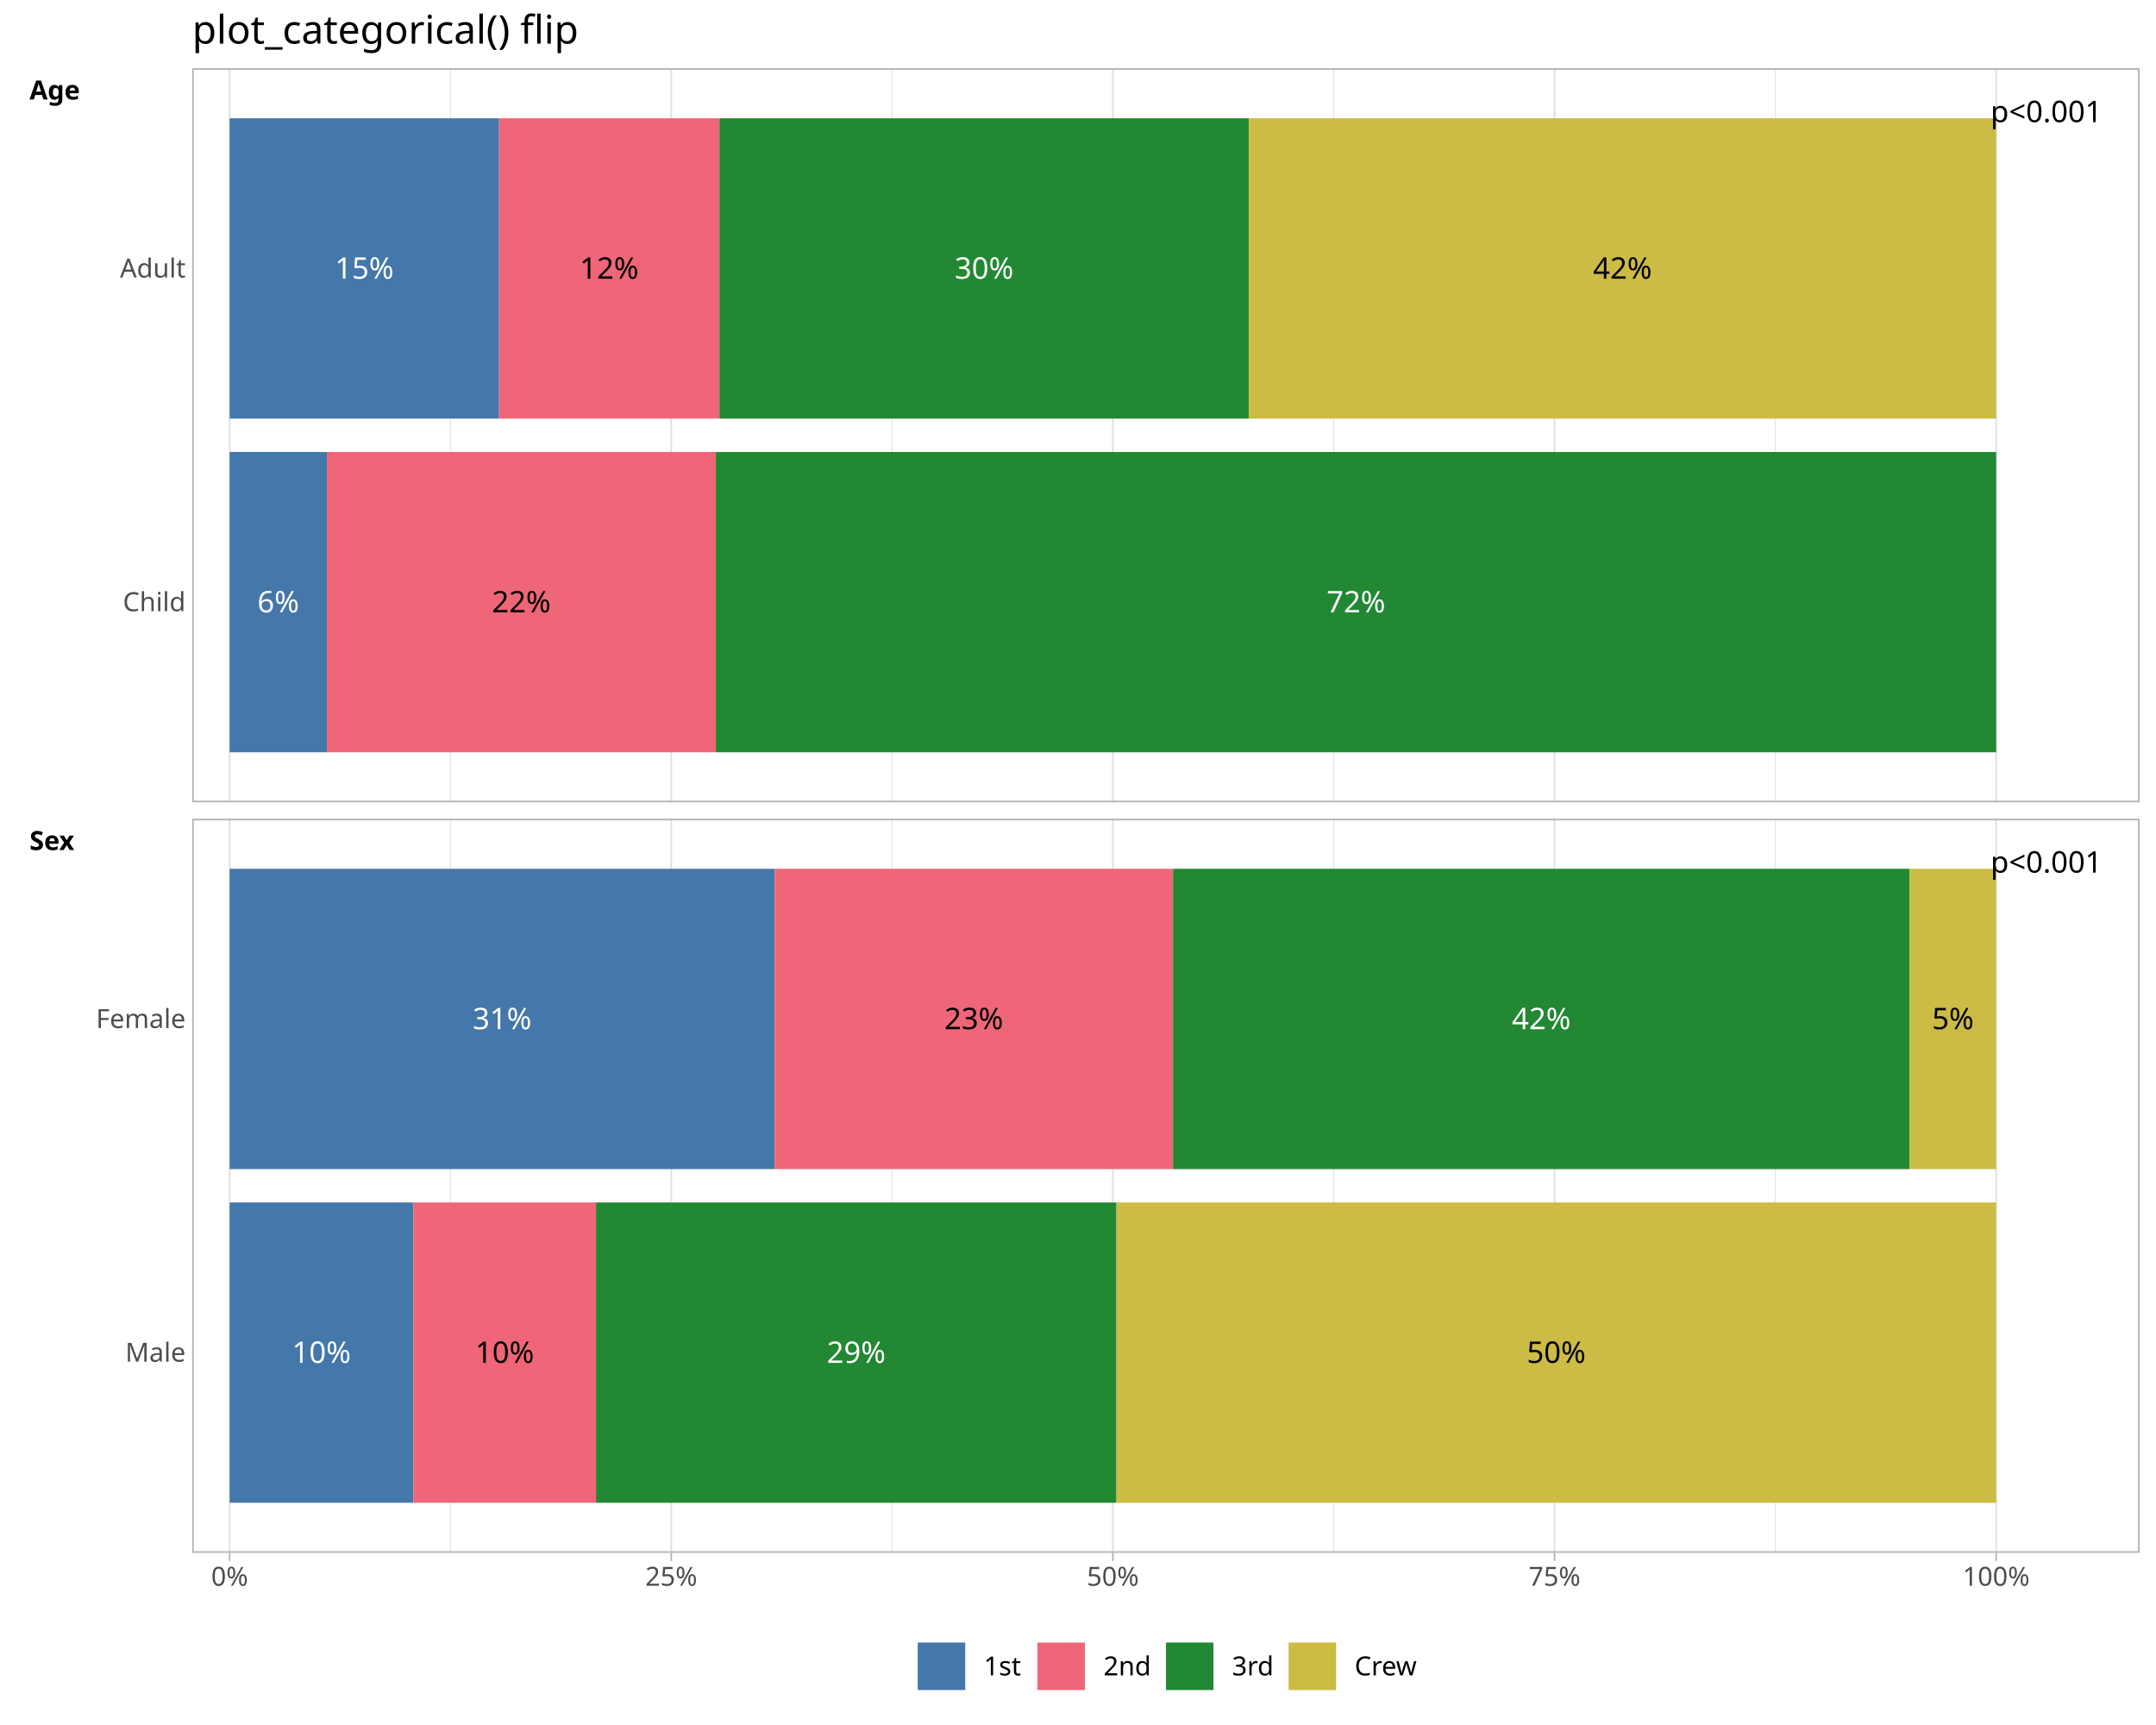
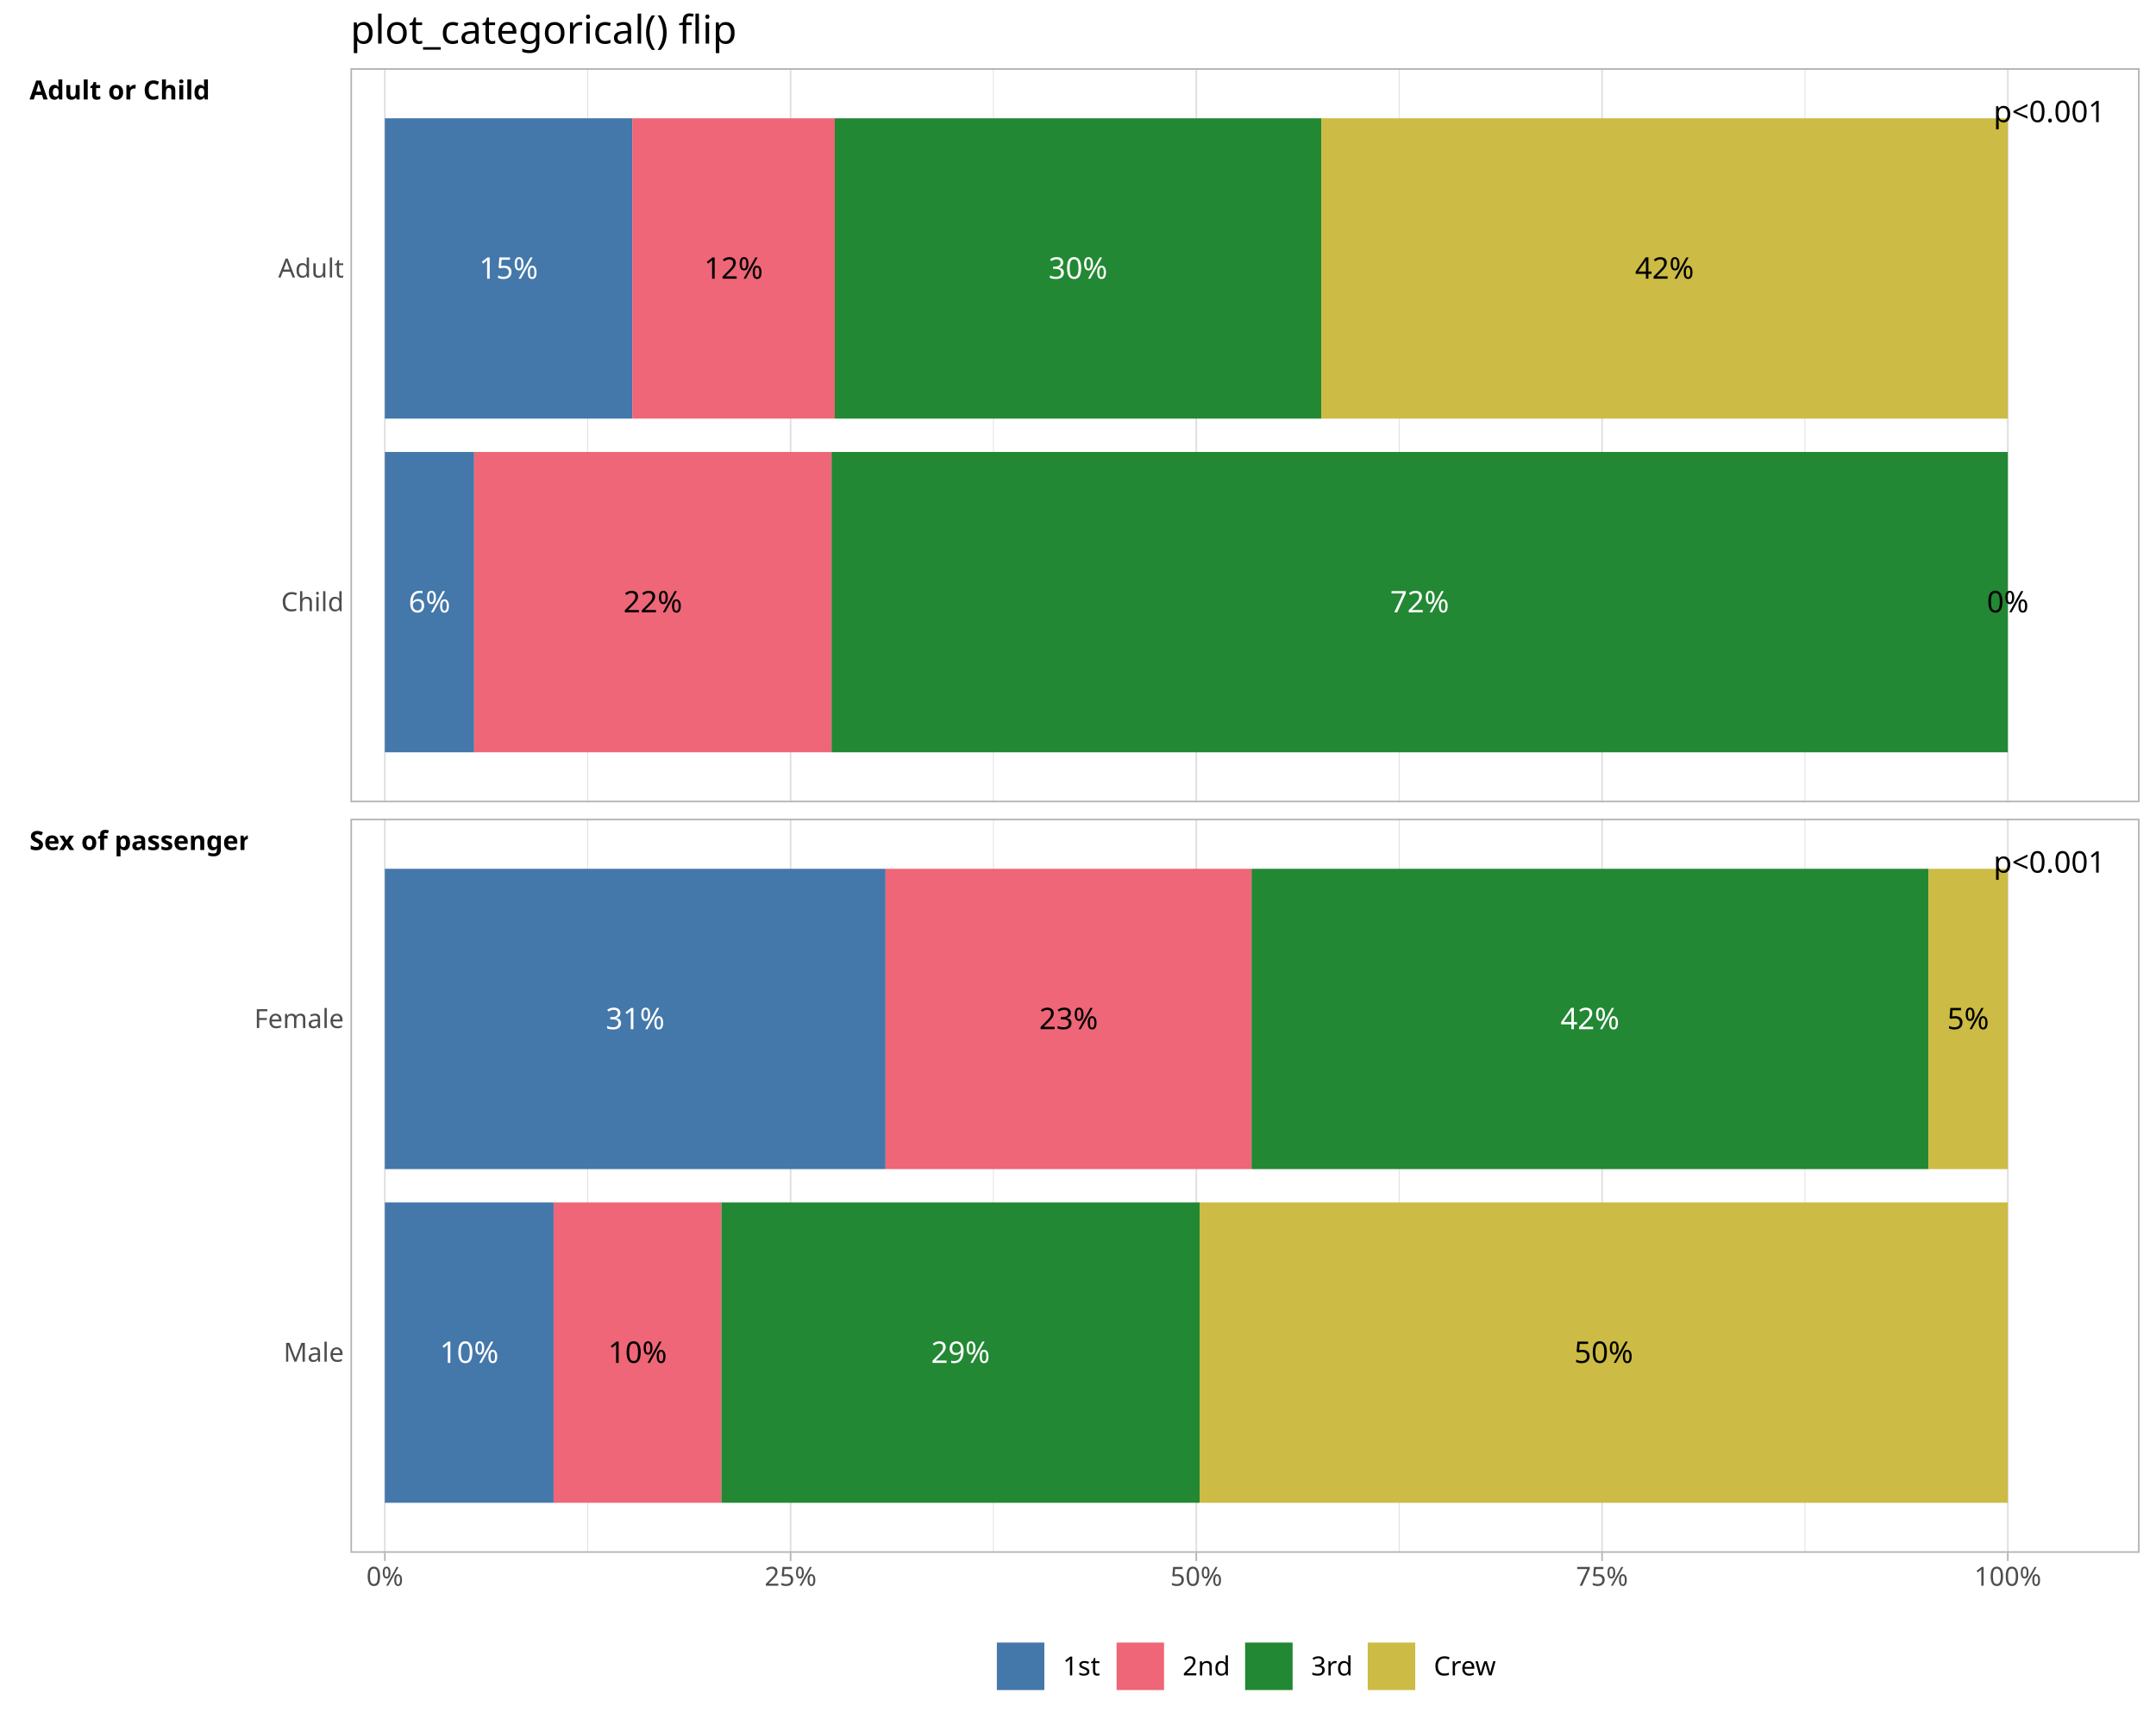
<svg xmlns="http://www.w3.org/2000/svg" class="svglite" data-engine-version="2.0" width="720.00pt" height="576.00pt" viewBox="0 0 720.00 576.00">
  <defs>
    <style type="text/css">
    .svglite line, .svglite polyline, .svglite polygon, .svglite path, .svglite rect, .svglite circle {
      fill: none;
      stroke: #000000;
      stroke-linecap: round;
      stroke-linejoin: round;
      stroke-miterlimit: 10.00;
    }
  </style>
  </defs>
  <rect width="100%" height="100%" style="stroke: none; fill: #FFFFFF;" />
  <defs>
    <clipPath id="cpMC4wMHw3MjAuMDB8MC4wMHw1NzYuMDA=">
      <rect x="0.00" y="0.00" width="720.00" height="576.00" />
    </clipPath>
  </defs>
  <g clip-path="url(#cpMC4wMHw3MjAuMDB8MC4wMHw1NzYuMDA=)">
-     <rect x="0.00" y="0.00" width="720.00" height="576.00" style="stroke-width: 1.07; stroke: #FFFFFF; fill: #FFFFFF;" />
+     <rect x="0" y="0.00" width="720.00" height="576.00" style="stroke-width: 1.07; stroke: #FFFFFF; fill: #FFFFFF;" />
  </g>
  <defs>
-     <clipPath id="cpNjQuMTh8NzE0LjUyfDIyLjc4fDI2Ny45MQ==">
-       <rect x="64.18" y="22.78" width="650.34" height="245.12" />
+     <clipPath id="cpMTE3LjAzfDcxNC41MnwyMi43OHwyNjcuOTE=">
+       <rect x="117.03" y="22.78" width="597.49" height="245.12" />
    </clipPath>
  </defs>
-   <g clip-path="url(#cpNjQuMTh8NzE0LjUyfDIyLjc4fDI2Ny45MQ==)">
-     <rect x="64.18" y="22.78" width="650.34" height="245.12" style="stroke-width: 1.07; stroke: none; fill: #FFFFFF;" />
-     <polyline points="150.43,267.91 150.43,22.78 " style="stroke-width: 0.27; stroke: #DEDEDE; stroke-linecap: butt;" />
-     <polyline points="297.91,267.91 297.91,22.78 " style="stroke-width: 0.27; stroke: #DEDEDE; stroke-linecap: butt;" />
-     <polyline points="445.40,267.91 445.40,22.78 " style="stroke-width: 0.27; stroke: #DEDEDE; stroke-linecap: butt;" />
-     <polyline points="592.88,267.91 592.88,22.78 " style="stroke-width: 0.27; stroke: #DEDEDE; stroke-linecap: butt;" />
-     <polyline points="76.69,267.91 76.69,22.78 " style="stroke-width: 0.53; stroke: #DEDEDE; stroke-linecap: butt;" />
-     <polyline points="224.17,267.91 224.17,22.78 " style="stroke-width: 0.53; stroke: #DEDEDE; stroke-linecap: butt;" />
-     <polyline points="371.65,267.91 371.65,22.78 " style="stroke-width: 0.53; stroke: #DEDEDE; stroke-linecap: butt;" />
-     <polyline points="519.14,267.91 519.14,22.78 " style="stroke-width: 0.53; stroke: #DEDEDE; stroke-linecap: butt;" />
-     <polyline points="666.62,267.91 666.62,22.78 " style="stroke-width: 0.53; stroke: #DEDEDE; stroke-linecap: butt;" />
-     <rect x="76.69" y="39.50" width="89.96" height="100.28" style="stroke-width: 1.07; stroke: none; stroke-linecap: butt; stroke-linejoin: miter; fill: #4477AA;" />
-     <rect x="166.65" y="39.50" width="73.60" height="100.28" style="stroke-width: 1.07; stroke: none; stroke-linecap: butt; stroke-linejoin: miter; fill: #EE6677;" />
-     <rect x="240.25" y="39.50" width="176.81" height="100.28" style="stroke-width: 1.07; stroke: none; stroke-linecap: butt; stroke-linejoin: miter; fill: #228833;" />
-     <rect x="417.06" y="39.50" width="249.56" height="100.28" style="stroke-width: 1.07; stroke: none; stroke-linecap: butt; stroke-linejoin: miter; fill: #CCBB44;" />
-     <rect x="76.69" y="150.92" width="32.47" height="100.28" style="stroke-width: 1.07; stroke: none; stroke-linecap: butt; stroke-linejoin: miter; fill: #4477AA;" />
-     <rect x="109.16" y="150.92" width="129.89" height="100.28" style="stroke-width: 1.07; stroke: none; stroke-linecap: butt; stroke-linejoin: miter; fill: #EE6677;" />
-     <rect x="239.06" y="150.92" width="427.56" height="100.28" style="stroke-width: 1.07; stroke: none; stroke-linecap: butt; stroke-linejoin: miter; fill: #228833;" />
-     <text x="702.01" y="40.78" text-anchor="end" style="font-size: 9.96px; font-family: sans;" textLength="36.28px" lengthAdjust="spacingAndGlyphs">p&lt;0.001</text>
-     <text x="121.67" y="93.06" text-anchor="middle" style="font-size: 9.96px; fill: #FFFFFF; font-family: sans;" textLength="19.93px" lengthAdjust="spacingAndGlyphs">15%</text>
-     <text x="203.45" y="93.06" text-anchor="middle" style="font-size: 9.96px; font-family: sans;" textLength="19.93px" lengthAdjust="spacingAndGlyphs">12%</text>
-     <text x="328.65" y="93.06" text-anchor="middle" style="font-size: 9.96px; fill: #FFFFFF; font-family: sans;" textLength="19.93px" lengthAdjust="spacingAndGlyphs">30%</text>
-     <text x="541.84" y="93.06" text-anchor="middle" style="font-size: 9.96px; font-family: sans;" textLength="19.93px" lengthAdjust="spacingAndGlyphs">42%</text>
-     <text x="92.93" y="204.48" text-anchor="middle" style="font-size: 9.96px; fill: #FFFFFF; font-family: sans;" textLength="14.39px" lengthAdjust="spacingAndGlyphs">6%</text>
-     <text x="174.11" y="204.48" text-anchor="middle" style="font-size: 9.96px; font-family: sans;" textLength="19.93px" lengthAdjust="spacingAndGlyphs">22%</text>
-     <text x="452.84" y="204.48" text-anchor="middle" style="font-size: 9.96px; fill: #FFFFFF; font-family: sans;" textLength="19.93px" lengthAdjust="spacingAndGlyphs">72%</text>
-     <rect x="64.18" y="22.78" width="650.34" height="245.12" style="stroke-width: 1.07; stroke: #B3B3B3;" />
+   <g clip-path="url(#cpMTE3LjAzfDcxNC41MnwyMi43OHwyNjcuOTE=)">
+     <rect x="117.03" y="22.78" width="597.49" height="245.12" style="stroke-width: 1.07; stroke: none; fill: #FFFFFF;" />
+     <polyline points="196.27,267.91 196.27,22.78 " style="stroke-width: 0.27; stroke: #DEDEDE; stroke-linecap: butt;" />
+     <polyline points="331.76,267.91 331.76,22.78 " style="stroke-width: 0.27; stroke: #DEDEDE; stroke-linecap: butt;" />
+     <polyline points="467.26,267.91 467.26,22.78 " style="stroke-width: 0.27; stroke: #DEDEDE; stroke-linecap: butt;" />
+     <polyline points="602.76,267.91 602.76,22.78 " style="stroke-width: 0.27; stroke: #DEDEDE; stroke-linecap: butt;" />
+     <polyline points="128.52,267.91 128.52,22.78 " style="stroke-width: 0.53; stroke: #DEDEDE; stroke-linecap: butt;" />
+     <polyline points="264.02,267.91 264.02,22.78 " style="stroke-width: 0.53; stroke: #DEDEDE; stroke-linecap: butt;" />
+     <polyline points="399.51,267.91 399.51,22.78 " style="stroke-width: 0.53; stroke: #DEDEDE; stroke-linecap: butt;" />
+     <polyline points="535.01,267.91 535.01,22.78 " style="stroke-width: 0.53; stroke: #DEDEDE; stroke-linecap: butt;" />
+     <polyline points="670.51,267.91 670.51,22.78 " style="stroke-width: 0.53; stroke: #DEDEDE; stroke-linecap: butt;" />
+     <rect x="128.52" y="39.50" width="82.65" height="100.28" style="stroke-width: 1.07; stroke: none; stroke-linecap: butt; stroke-linejoin: miter; fill: #4477AA;" />
+     <rect x="211.16" y="39.50" width="67.62" height="100.28" style="stroke-width: 1.07; stroke: none; stroke-linecap: butt; stroke-linejoin: miter; fill: #EE6677;" />
+     <rect x="278.78" y="39.50" width="162.44" height="100.28" style="stroke-width: 1.07; stroke: none; stroke-linecap: butt; stroke-linejoin: miter; fill: #228833;" />
+     <rect x="441.23" y="39.50" width="229.28" height="100.28" style="stroke-width: 1.07; stroke: none; stroke-linecap: butt; stroke-linejoin: miter; fill: #CCBB44;" />
+     <rect x="128.52" y="150.92" width="29.83" height="100.28" style="stroke-width: 1.07; stroke: none; stroke-linecap: butt; stroke-linejoin: miter; fill: #4477AA;" />
+     <rect x="158.35" y="150.92" width="119.34" height="100.28" style="stroke-width: 1.07; stroke: none; stroke-linecap: butt; stroke-linejoin: miter; fill: #EE6677;" />
+     <rect x="277.69" y="150.92" width="392.82" height="100.28" style="stroke-width: 1.07; stroke: none; stroke-linecap: butt; stroke-linejoin: miter; fill: #228833;" />
+     <rect x="670.51" y="150.92" width="0.00" height="100.28" style="stroke-width: 1.07; stroke: none; stroke-linecap: butt; stroke-linejoin: miter; fill: #CCBB44;" />
+     <text x="703.03" y="40.78" text-anchor="end" style="font-size: 9.96px; font-family: sans;" textLength="36.28px" lengthAdjust="spacingAndGlyphs">p&lt;0.001</text>
+     <text x="169.84" y="93.06" text-anchor="middle" style="font-size: 9.96px; fill: #FFFFFF; font-family: sans;" textLength="19.93px" lengthAdjust="spacingAndGlyphs">15%</text>
+     <text x="244.97" y="93.06" text-anchor="middle" style="font-size: 9.96px; font-family: sans;" textLength="19.93px" lengthAdjust="spacingAndGlyphs">12%</text>
+     <text x="360.00" y="93.06" text-anchor="middle" style="font-size: 9.96px; fill: #FFFFFF; font-family: sans;" textLength="19.93px" lengthAdjust="spacingAndGlyphs">30%</text>
+     <text x="555.87" y="93.06" text-anchor="middle" style="font-size: 9.96px; font-family: sans;" textLength="19.93px" lengthAdjust="spacingAndGlyphs">42%</text>
+     <text x="143.43" y="204.48" text-anchor="middle" style="font-size: 9.96px; fill: #FFFFFF; font-family: sans;" textLength="14.39px" lengthAdjust="spacingAndGlyphs">6%</text>
+     <text x="218.02" y="204.48" text-anchor="middle" style="font-size: 9.96px; font-family: sans;" textLength="19.93px" lengthAdjust="spacingAndGlyphs">22%</text>
+     <text x="474.10" y="204.48" text-anchor="middle" style="font-size: 9.96px; fill: #FFFFFF; font-family: sans;" textLength="19.93px" lengthAdjust="spacingAndGlyphs">72%</text>
+     <text x="670.51" y="204.48" text-anchor="middle" style="font-size: 9.96px; font-family: sans;" textLength="14.39px" lengthAdjust="spacingAndGlyphs">0%</text>
+     <rect x="117.03" y="22.78" width="597.49" height="245.12" style="stroke-width: 1.07; stroke: #B3B3B3;" />
  </g>
  <g clip-path="url(#cpMC4wMHw3MjAuMDB8MC4wMHw1NzYuMDA=)">
</g>
  <defs>
-     <clipPath id="cpNjQuMTh8NzE0LjUyfDI3My4zOXw1MTguNTE=">
-       <rect x="64.18" y="273.39" width="650.34" height="245.12" />
+     <clipPath id="cpMTE3LjAzfDcxNC41MnwyNzMuMzl8NTE4LjUx">
+       <rect x="117.03" y="273.39" width="597.49" height="245.12" />
    </clipPath>
  </defs>
-   <g clip-path="url(#cpNjQuMTh8NzE0LjUyfDI3My4zOXw1MTguNTE=)">
-     <rect x="64.18" y="273.39" width="650.34" height="245.12" style="stroke-width: 1.07; stroke: none; fill: #FFFFFF;" />
-     <polyline points="150.43,518.51 150.43,273.39 " style="stroke-width: 0.27; stroke: #DEDEDE; stroke-linecap: butt;" />
-     <polyline points="297.91,518.51 297.91,273.39 " style="stroke-width: 0.27; stroke: #DEDEDE; stroke-linecap: butt;" />
-     <polyline points="445.40,518.51 445.40,273.39 " style="stroke-width: 0.27; stroke: #DEDEDE; stroke-linecap: butt;" />
-     <polyline points="592.88,518.51 592.88,273.39 " style="stroke-width: 0.27; stroke: #DEDEDE; stroke-linecap: butt;" />
-     <polyline points="76.69,518.51 76.69,273.39 " style="stroke-width: 0.53; stroke: #DEDEDE; stroke-linecap: butt;" />
-     <polyline points="224.17,518.51 224.17,273.39 " style="stroke-width: 0.53; stroke: #DEDEDE; stroke-linecap: butt;" />
-     <polyline points="371.65,518.51 371.65,273.39 " style="stroke-width: 0.53; stroke: #DEDEDE; stroke-linecap: butt;" />
-     <polyline points="519.14,518.51 519.14,273.39 " style="stroke-width: 0.53; stroke: #DEDEDE; stroke-linecap: butt;" />
-     <polyline points="666.62,518.51 666.62,273.39 " style="stroke-width: 0.53; stroke: #DEDEDE; stroke-linecap: butt;" />
-     <rect x="76.69" y="290.10" width="182.00" height="100.28" style="stroke-width: 1.07; stroke: none; stroke-linecap: butt; stroke-linejoin: miter; fill: #4477AA;" />
-     <rect x="258.69" y="290.10" width="133.05" height="100.28" style="stroke-width: 1.07; stroke: none; stroke-linecap: butt; stroke-linejoin: miter; fill: #EE6677;" />
-     <rect x="391.74" y="290.10" width="246.01" height="100.28" style="stroke-width: 1.07; stroke: none; stroke-linecap: butt; stroke-linejoin: miter; fill: #228833;" />
-     <rect x="637.75" y="290.10" width="28.87" height="100.28" style="stroke-width: 1.07; stroke: none; stroke-linecap: butt; stroke-linejoin: miter; fill: #CCBB44;" />
-     <rect x="76.69" y="401.52" width="61.34" height="100.28" style="stroke-width: 1.07; stroke: none; stroke-linecap: butt; stroke-linejoin: miter; fill: #4477AA;" />
-     <rect x="138.04" y="401.52" width="61.00" height="100.28" style="stroke-width: 1.07; stroke: none; stroke-linecap: butt; stroke-linejoin: miter; fill: #EE6677;" />
-     <rect x="199.04" y="401.52" width="173.81" height="100.28" style="stroke-width: 1.07; stroke: none; stroke-linecap: butt; stroke-linejoin: miter; fill: #228833;" />
-     <rect x="372.85" y="401.52" width="293.77" height="100.28" style="stroke-width: 1.07; stroke: none; stroke-linecap: butt; stroke-linejoin: miter; fill: #CCBB44;" />
-     <text x="702.01" y="291.38" text-anchor="end" style="font-size: 9.96px; font-family: sans;" textLength="36.28px" lengthAdjust="spacingAndGlyphs">p&lt;0.001</text>
-     <text x="167.69" y="343.66" text-anchor="middle" style="font-size: 9.96px; fill: #FFFFFF; font-family: sans;" textLength="19.93px" lengthAdjust="spacingAndGlyphs">31%</text>
-     <text x="325.21" y="343.66" text-anchor="middle" style="font-size: 9.96px; font-family: sans;" textLength="19.93px" lengthAdjust="spacingAndGlyphs">23%</text>
-     <text x="514.74" y="343.66" text-anchor="middle" style="font-size: 9.96px; fill: #FFFFFF; font-family: sans;" textLength="19.93px" lengthAdjust="spacingAndGlyphs">42%</text>
-     <text x="652.18" y="343.66" text-anchor="middle" style="font-size: 9.96px; font-family: sans;" textLength="14.39px" lengthAdjust="spacingAndGlyphs">5%</text>
-     <text x="107.36" y="455.08" text-anchor="middle" style="font-size: 9.96px; fill: #FFFFFF; font-family: sans;" textLength="19.93px" lengthAdjust="spacingAndGlyphs">10%</text>
-     <text x="168.54" y="455.08" text-anchor="middle" style="font-size: 9.96px; font-family: sans;" textLength="19.93px" lengthAdjust="spacingAndGlyphs">10%</text>
-     <text x="285.94" y="455.08" text-anchor="middle" style="font-size: 9.96px; fill: #FFFFFF; font-family: sans;" textLength="19.93px" lengthAdjust="spacingAndGlyphs">29%</text>
-     <text x="519.73" y="455.08" text-anchor="middle" style="font-size: 9.96px; font-family: sans;" textLength="19.93px" lengthAdjust="spacingAndGlyphs">50%</text>
-     <rect x="64.18" y="273.39" width="650.34" height="245.12" style="stroke-width: 1.07; stroke: #B3B3B3;" />
+   <g clip-path="url(#cpMTE3LjAzfDcxNC41MnwyNzMuMzl8NTE4LjUx)">
+     <rect x="117.03" y="273.39" width="597.49" height="245.12" style="stroke-width: 1.07; stroke: none; fill: #FFFFFF;" />
+     <polyline points="196.27,518.51 196.27,273.39 " style="stroke-width: 0.27; stroke: #DEDEDE; stroke-linecap: butt;" />
+     <polyline points="331.76,518.51 331.76,273.39 " style="stroke-width: 0.27; stroke: #DEDEDE; stroke-linecap: butt;" />
+     <polyline points="467.26,518.51 467.26,273.39 " style="stroke-width: 0.27; stroke: #DEDEDE; stroke-linecap: butt;" />
+     <polyline points="602.76,518.51 602.76,273.39 " style="stroke-width: 0.27; stroke: #DEDEDE; stroke-linecap: butt;" />
+     <polyline points="128.52,518.51 128.52,273.39 " style="stroke-width: 0.53; stroke: #DEDEDE; stroke-linecap: butt;" />
+     <polyline points="264.02,518.51 264.02,273.39 " style="stroke-width: 0.53; stroke: #DEDEDE; stroke-linecap: butt;" />
+     <polyline points="399.51,518.51 399.51,273.39 " style="stroke-width: 0.53; stroke: #DEDEDE; stroke-linecap: butt;" />
+     <polyline points="535.01,518.51 535.01,273.39 " style="stroke-width: 0.53; stroke: #DEDEDE; stroke-linecap: butt;" />
+     <polyline points="670.51,518.51 670.51,273.39 " style="stroke-width: 0.53; stroke: #DEDEDE; stroke-linecap: butt;" />
+     <rect x="128.52" y="290.10" width="167.21" height="100.28" style="stroke-width: 1.07; stroke: none; stroke-linecap: butt; stroke-linejoin: miter; fill: #4477AA;" />
+     <rect x="295.73" y="290.10" width="122.24" height="100.28" style="stroke-width: 1.07; stroke: none; stroke-linecap: butt; stroke-linejoin: miter; fill: #EE6677;" />
+     <rect x="417.96" y="290.10" width="226.02" height="100.28" style="stroke-width: 1.07; stroke: none; stroke-linecap: butt; stroke-linejoin: miter; fill: #228833;" />
+     <rect x="643.99" y="290.10" width="26.52" height="100.28" style="stroke-width: 1.07; stroke: none; stroke-linecap: butt; stroke-linejoin: miter; fill: #CCBB44;" />
+     <rect x="128.52" y="401.52" width="56.36" height="100.28" style="stroke-width: 1.07; stroke: none; stroke-linecap: butt; stroke-linejoin: miter; fill: #4477AA;" />
+     <rect x="184.88" y="401.52" width="56.05" height="100.28" style="stroke-width: 1.07; stroke: none; stroke-linecap: butt; stroke-linejoin: miter; fill: #EE6677;" />
+     <rect x="240.92" y="401.52" width="159.69" height="100.28" style="stroke-width: 1.07; stroke: none; stroke-linecap: butt; stroke-linejoin: miter; fill: #228833;" />
+     <rect x="400.61" y="401.52" width="269.90" height="100.28" style="stroke-width: 1.07; stroke: none; stroke-linecap: butt; stroke-linejoin: miter; fill: #CCBB44;" />
+     <text x="703.03" y="291.38" text-anchor="end" style="font-size: 9.96px; font-family: sans;" textLength="36.28px" lengthAdjust="spacingAndGlyphs">p&lt;0.001</text>
+     <text x="212.12" y="343.66" text-anchor="middle" style="font-size: 9.96px; fill: #FFFFFF; font-family: sans;" textLength="19.93px" lengthAdjust="spacingAndGlyphs">31%</text>
+     <text x="356.85" y="343.66" text-anchor="middle" style="font-size: 9.96px; font-family: sans;" textLength="19.93px" lengthAdjust="spacingAndGlyphs">23%</text>
+     <text x="530.98" y="343.66" text-anchor="middle" style="font-size: 9.96px; fill: #FFFFFF; font-family: sans;" textLength="19.93px" lengthAdjust="spacingAndGlyphs">42%</text>
+     <text x="657.25" y="343.66" text-anchor="middle" style="font-size: 9.96px; font-family: sans;" textLength="14.39px" lengthAdjust="spacingAndGlyphs">5%</text>
+     <text x="156.70" y="455.08" text-anchor="middle" style="font-size: 9.96px; fill: #FFFFFF; font-family: sans;" textLength="19.93px" lengthAdjust="spacingAndGlyphs">10%</text>
+     <text x="212.90" y="455.08" text-anchor="middle" style="font-size: 9.96px; font-family: sans;" textLength="19.93px" lengthAdjust="spacingAndGlyphs">10%</text>
+     <text x="320.77" y="455.08" text-anchor="middle" style="font-size: 9.96px; fill: #FFFFFF; font-family: sans;" textLength="19.93px" lengthAdjust="spacingAndGlyphs">29%</text>
+     <text x="535.56" y="455.08" text-anchor="middle" style="font-size: 9.96px; font-family: sans;" textLength="19.93px" lengthAdjust="spacingAndGlyphs">50%</text>
+     <rect x="117.03" y="273.39" width="597.49" height="245.12" style="stroke-width: 1.07; stroke: #B3B3B3;" />
  </g>
  <g clip-path="url(#cpMC4wMHw3MjAuMDB8MC4wMHw1NzYuMDA=)">
</g>
  <defs>
-     <clipPath id="cpNS40OHwyOS45MXwyMi43OHwyNjcuOTE=">
-       <rect x="5.48" y="22.78" width="24.43" height="245.12" />
+     <clipPath id="cpNS40OHw4Mi43NXwyMi43OHwyNjcuOTE=">
+       <rect x="5.48" y="22.78" width="77.27" height="245.12" />
    </clipPath>
  </defs>
-   <g clip-path="url(#cpNS40OHwyOS45MXwyMi43OHwyNjcuOTE=)">
-     <text x="9.86" y="33.22" style="font-size: 8.80px; font-weight: bold; font-family: sans;" textLength="15.66px" lengthAdjust="spacingAndGlyphs">Age</text>
+   <g clip-path="url(#cpNS40OHw4Mi43NXwyMi43OHwyNjcuOTE=)">
+     <text x="9.86" y="33.22" style="font-size: 8.80px; font-weight: bold; font-family: sans;" textLength="52.83px" lengthAdjust="spacingAndGlyphs">Adult or Child</text>
  </g>
  <g clip-path="url(#cpMC4wMHw3MjAuMDB8MC4wMHw1NzYuMDA=)">
</g>
  <defs>
-     <clipPath id="cpNS40OHwyOS45MXwyNzMuMzl8NTE4LjUx">
-       <rect x="5.48" y="273.39" width="24.43" height="245.12" />
+     <clipPath id="cpNS40OHw4Mi43NXwyNzMuMzl8NTE4LjUx">
+       <rect x="5.48" y="273.39" width="77.27" height="245.12" />
    </clipPath>
  </defs>
-   <g clip-path="url(#cpNS40OHwyOS45MXwyNzMuMzl8NTE4LjUx)">
-     <text x="9.86" y="283.83" style="font-size: 8.80px; font-weight: bold; font-family: sans;" textLength="15.17px" lengthAdjust="spacingAndGlyphs">Sex</text>
+   <g clip-path="url(#cpNS40OHw4Mi43NXwyNzMuMzl8NTE4LjUx)">
+     <text x="9.86" y="283.83" style="font-size: 8.80px; font-weight: bold; font-family: sans;" textLength="68.50px" lengthAdjust="spacingAndGlyphs">Sex of passenger</text>
  </g>
  <g clip-path="url(#cpMC4wMHw3MjAuMDB8MC4wMHw1NzYuMDA=)">
-     <polyline points="76.69,521.25 76.69,518.51 " style="stroke-width: 0.53; stroke: #B3B3B3; stroke-linecap: butt;" />
-     <polyline points="224.17,521.25 224.17,518.51 " style="stroke-width: 0.53; stroke: #B3B3B3; stroke-linecap: butt;" />
-     <polyline points="371.65,521.25 371.65,518.51 " style="stroke-width: 0.53; stroke: #B3B3B3; stroke-linecap: butt;" />
-     <polyline points="519.14,521.25 519.14,518.51 " style="stroke-width: 0.53; stroke: #B3B3B3; stroke-linecap: butt;" />
-     <polyline points="666.62,521.25 666.62,518.51 " style="stroke-width: 0.53; stroke: #B3B3B3; stroke-linecap: butt;" />
-     <text x="76.69" y="529.50" text-anchor="middle" style="font-size: 8.80px; fill: #4D4D4D; font-family: sans;" textLength="12.72px" lengthAdjust="spacingAndGlyphs">0%</text>
-     <text x="224.17" y="529.50" text-anchor="middle" style="font-size: 8.80px; fill: #4D4D4D; font-family: sans;" textLength="17.61px" lengthAdjust="spacingAndGlyphs">25%</text>
-     <text x="371.65" y="529.50" text-anchor="middle" style="font-size: 8.80px; fill: #4D4D4D; font-family: sans;" textLength="17.61px" lengthAdjust="spacingAndGlyphs">50%</text>
-     <text x="519.14" y="529.50" text-anchor="middle" style="font-size: 8.80px; fill: #4D4D4D; font-family: sans;" textLength="17.61px" lengthAdjust="spacingAndGlyphs">75%</text>
-     <text x="666.62" y="529.50" text-anchor="middle" style="font-size: 8.80px; fill: #4D4D4D; font-family: sans;" textLength="22.51px" lengthAdjust="spacingAndGlyphs">100%</text>
-     <text x="61.99" y="204.08" text-anchor="end" style="font-size: 8.80px; fill: #4D4D4D; font-family: sans;" textLength="20.05px" lengthAdjust="spacingAndGlyphs">Child</text>
-     <text x="61.99" y="92.66" text-anchor="end" style="font-size: 8.80px; fill: #4D4D4D; font-family: sans;" textLength="20.06px" lengthAdjust="spacingAndGlyphs">Adult</text>
-     <text x="61.99" y="454.68" text-anchor="end" style="font-size: 8.80px; fill: #4D4D4D; font-family: sans;" textLength="19.08px" lengthAdjust="spacingAndGlyphs">Male</text>
-     <text x="61.99" y="343.27" text-anchor="end" style="font-size: 8.80px; fill: #4D4D4D; font-family: sans;" textLength="29.35px" lengthAdjust="spacingAndGlyphs">Female</text>
-     <rect x="300.29" y="542.28" width="178.12" height="28.24" style="stroke-width: 1.07; stroke: none; fill: #FFFFFF;" />
-     <rect x="305.77" y="547.76" width="17.28" height="17.28" style="stroke-width: 1.07; stroke: none; fill: #FFFFFF;" />
-     <rect x="306.48" y="548.47" width="15.86" height="15.86" style="stroke-width: 1.07; stroke: none; stroke-linecap: butt; stroke-linejoin: miter; fill: #4477AA;" />
-     <rect x="345.75" y="547.76" width="17.28" height="17.28" style="stroke-width: 1.07; stroke: none; fill: #FFFFFF;" />
-     <rect x="346.46" y="548.47" width="15.86" height="15.86" style="stroke-width: 1.07; stroke: none; stroke-linecap: butt; stroke-linejoin: miter; fill: #EE6677;" />
-     <rect x="388.68" y="547.76" width="17.28" height="17.28" style="stroke-width: 1.07; stroke: none; fill: #FFFFFF;" />
-     <rect x="389.38" y="548.47" width="15.86" height="15.86" style="stroke-width: 1.07; stroke: none; stroke-linecap: butt; stroke-linejoin: miter; fill: #228833;" />
-     <rect x="429.63" y="547.76" width="17.28" height="17.28" style="stroke-width: 1.07; stroke: none; fill: #FFFFFF;" />
-     <rect x="430.34" y="548.47" width="15.86" height="15.86" style="stroke-width: 1.07; stroke: none; stroke-linecap: butt; stroke-linejoin: miter; fill: #CCBB44;" />
-     <text x="328.53" y="559.43" style="font-size: 8.80px; font-family: sans;" textLength="11.74px" lengthAdjust="spacingAndGlyphs">1st</text>
-     <text x="368.51" y="559.43" style="font-size: 8.80px; font-family: sans;" textLength="14.68px" lengthAdjust="spacingAndGlyphs">2nd</text>
-     <text x="411.44" y="559.43" style="font-size: 8.80px; font-family: sans;" textLength="12.72px" lengthAdjust="spacingAndGlyphs">3rd</text>
-     <text x="452.39" y="559.43" style="font-size: 8.80px; font-family: sans;" textLength="20.54px" lengthAdjust="spacingAndGlyphs">Crew</text>
-     <text x="64.18" y="14.56" style="font-size: 13.20px; font-family: sans;" textLength="121.79px" lengthAdjust="spacingAndGlyphs">plot_categorical() flip</text>
+     <polyline points="128.52,521.25 128.52,518.51 " style="stroke-width: 0.53; stroke: #B3B3B3; stroke-linecap: butt;" />
+     <polyline points="264.02,521.25 264.02,518.51 " style="stroke-width: 0.53; stroke: #B3B3B3; stroke-linecap: butt;" />
+     <polyline points="399.51,521.25 399.51,518.51 " style="stroke-width: 0.53; stroke: #B3B3B3; stroke-linecap: butt;" />
+     <polyline points="535.01,521.25 535.01,518.51 " style="stroke-width: 0.53; stroke: #B3B3B3; stroke-linecap: butt;" />
+     <polyline points="670.51,521.25 670.51,518.51 " style="stroke-width: 0.53; stroke: #B3B3B3; stroke-linecap: butt;" />
+     <text x="128.52" y="529.50" text-anchor="middle" style="font-size: 8.80px; fill: #4D4D4D; font-family: sans;" textLength="12.72px" lengthAdjust="spacingAndGlyphs">0%</text>
+     <text x="264.02" y="529.50" text-anchor="middle" style="font-size: 8.80px; fill: #4D4D4D; font-family: sans;" textLength="17.61px" lengthAdjust="spacingAndGlyphs">25%</text>
+     <text x="399.51" y="529.50" text-anchor="middle" style="font-size: 8.80px; fill: #4D4D4D; font-family: sans;" textLength="17.61px" lengthAdjust="spacingAndGlyphs">50%</text>
+     <text x="535.01" y="529.50" text-anchor="middle" style="font-size: 8.80px; fill: #4D4D4D; font-family: sans;" textLength="17.61px" lengthAdjust="spacingAndGlyphs">75%</text>
+     <text x="670.51" y="529.50" text-anchor="middle" style="font-size: 8.80px; fill: #4D4D4D; font-family: sans;" textLength="22.51px" lengthAdjust="spacingAndGlyphs">100%</text>
+     <text x="114.84" y="204.08" text-anchor="end" style="font-size: 8.80px; fill: #4D4D4D; font-family: sans;" textLength="20.05px" lengthAdjust="spacingAndGlyphs">Child</text>
+     <text x="114.84" y="92.66" text-anchor="end" style="font-size: 8.80px; fill: #4D4D4D; font-family: sans;" textLength="20.06px" lengthAdjust="spacingAndGlyphs">Adult</text>
+     <text x="114.84" y="454.68" text-anchor="end" style="font-size: 8.80px; fill: #4D4D4D; font-family: sans;" textLength="19.08px" lengthAdjust="spacingAndGlyphs">Male</text>
+     <text x="114.84" y="343.27" text-anchor="end" style="font-size: 8.80px; fill: #4D4D4D; font-family: sans;" textLength="29.35px" lengthAdjust="spacingAndGlyphs">Female</text>
+     <rect x="326.71" y="542.28" width="178.12" height="28.24" style="stroke-width: 1.07; stroke: none; fill: #FFFFFF;" />
+     <rect x="332.19" y="547.76" width="17.28" height="17.28" style="stroke-width: 1.07; stroke: none; fill: #FFFFFF;" />
+     <rect x="332.90" y="548.47" width="15.86" height="15.86" style="stroke-width: 1.07; stroke: none; stroke-linecap: butt; stroke-linejoin: miter; fill: #4477AA;" />
+     <rect x="372.17" y="547.76" width="17.28" height="17.28" style="stroke-width: 1.07; stroke: none; fill: #FFFFFF;" />
+     <rect x="372.88" y="548.47" width="15.86" height="15.86" style="stroke-width: 1.07; stroke: none; stroke-linecap: butt; stroke-linejoin: miter; fill: #EE6677;" />
+     <rect x="415.10" y="547.76" width="17.28" height="17.28" style="stroke-width: 1.07; stroke: none; fill: #FFFFFF;" />
+     <rect x="415.81" y="548.47" width="15.86" height="15.86" style="stroke-width: 1.07; stroke: none; stroke-linecap: butt; stroke-linejoin: miter; fill: #228833;" />
+     <rect x="456.06" y="547.76" width="17.28" height="17.28" style="stroke-width: 1.07; stroke: none; fill: #FFFFFF;" />
+     <rect x="456.76" y="548.47" width="15.86" height="15.86" style="stroke-width: 1.07; stroke: none; stroke-linecap: butt; stroke-linejoin: miter; fill: #CCBB44;" />
+     <text x="354.95" y="559.43" style="font-size: 8.80px; font-family: sans;" textLength="11.74px" lengthAdjust="spacingAndGlyphs">1st</text>
+     <text x="394.93" y="559.43" style="font-size: 8.80px; font-family: sans;" textLength="14.68px" lengthAdjust="spacingAndGlyphs">2nd</text>
+     <text x="437.86" y="559.43" style="font-size: 8.80px; font-family: sans;" textLength="12.72px" lengthAdjust="spacingAndGlyphs">3rd</text>
+     <text x="478.82" y="559.43" style="font-size: 8.80px; font-family: sans;" textLength="20.54px" lengthAdjust="spacingAndGlyphs">Crew</text>
+     <text x="117.03" y="14.56" style="font-size: 13.20px; font-family: sans;" textLength="121.79px" lengthAdjust="spacingAndGlyphs">plot_categorical() flip</text>
  </g>
</svg>
